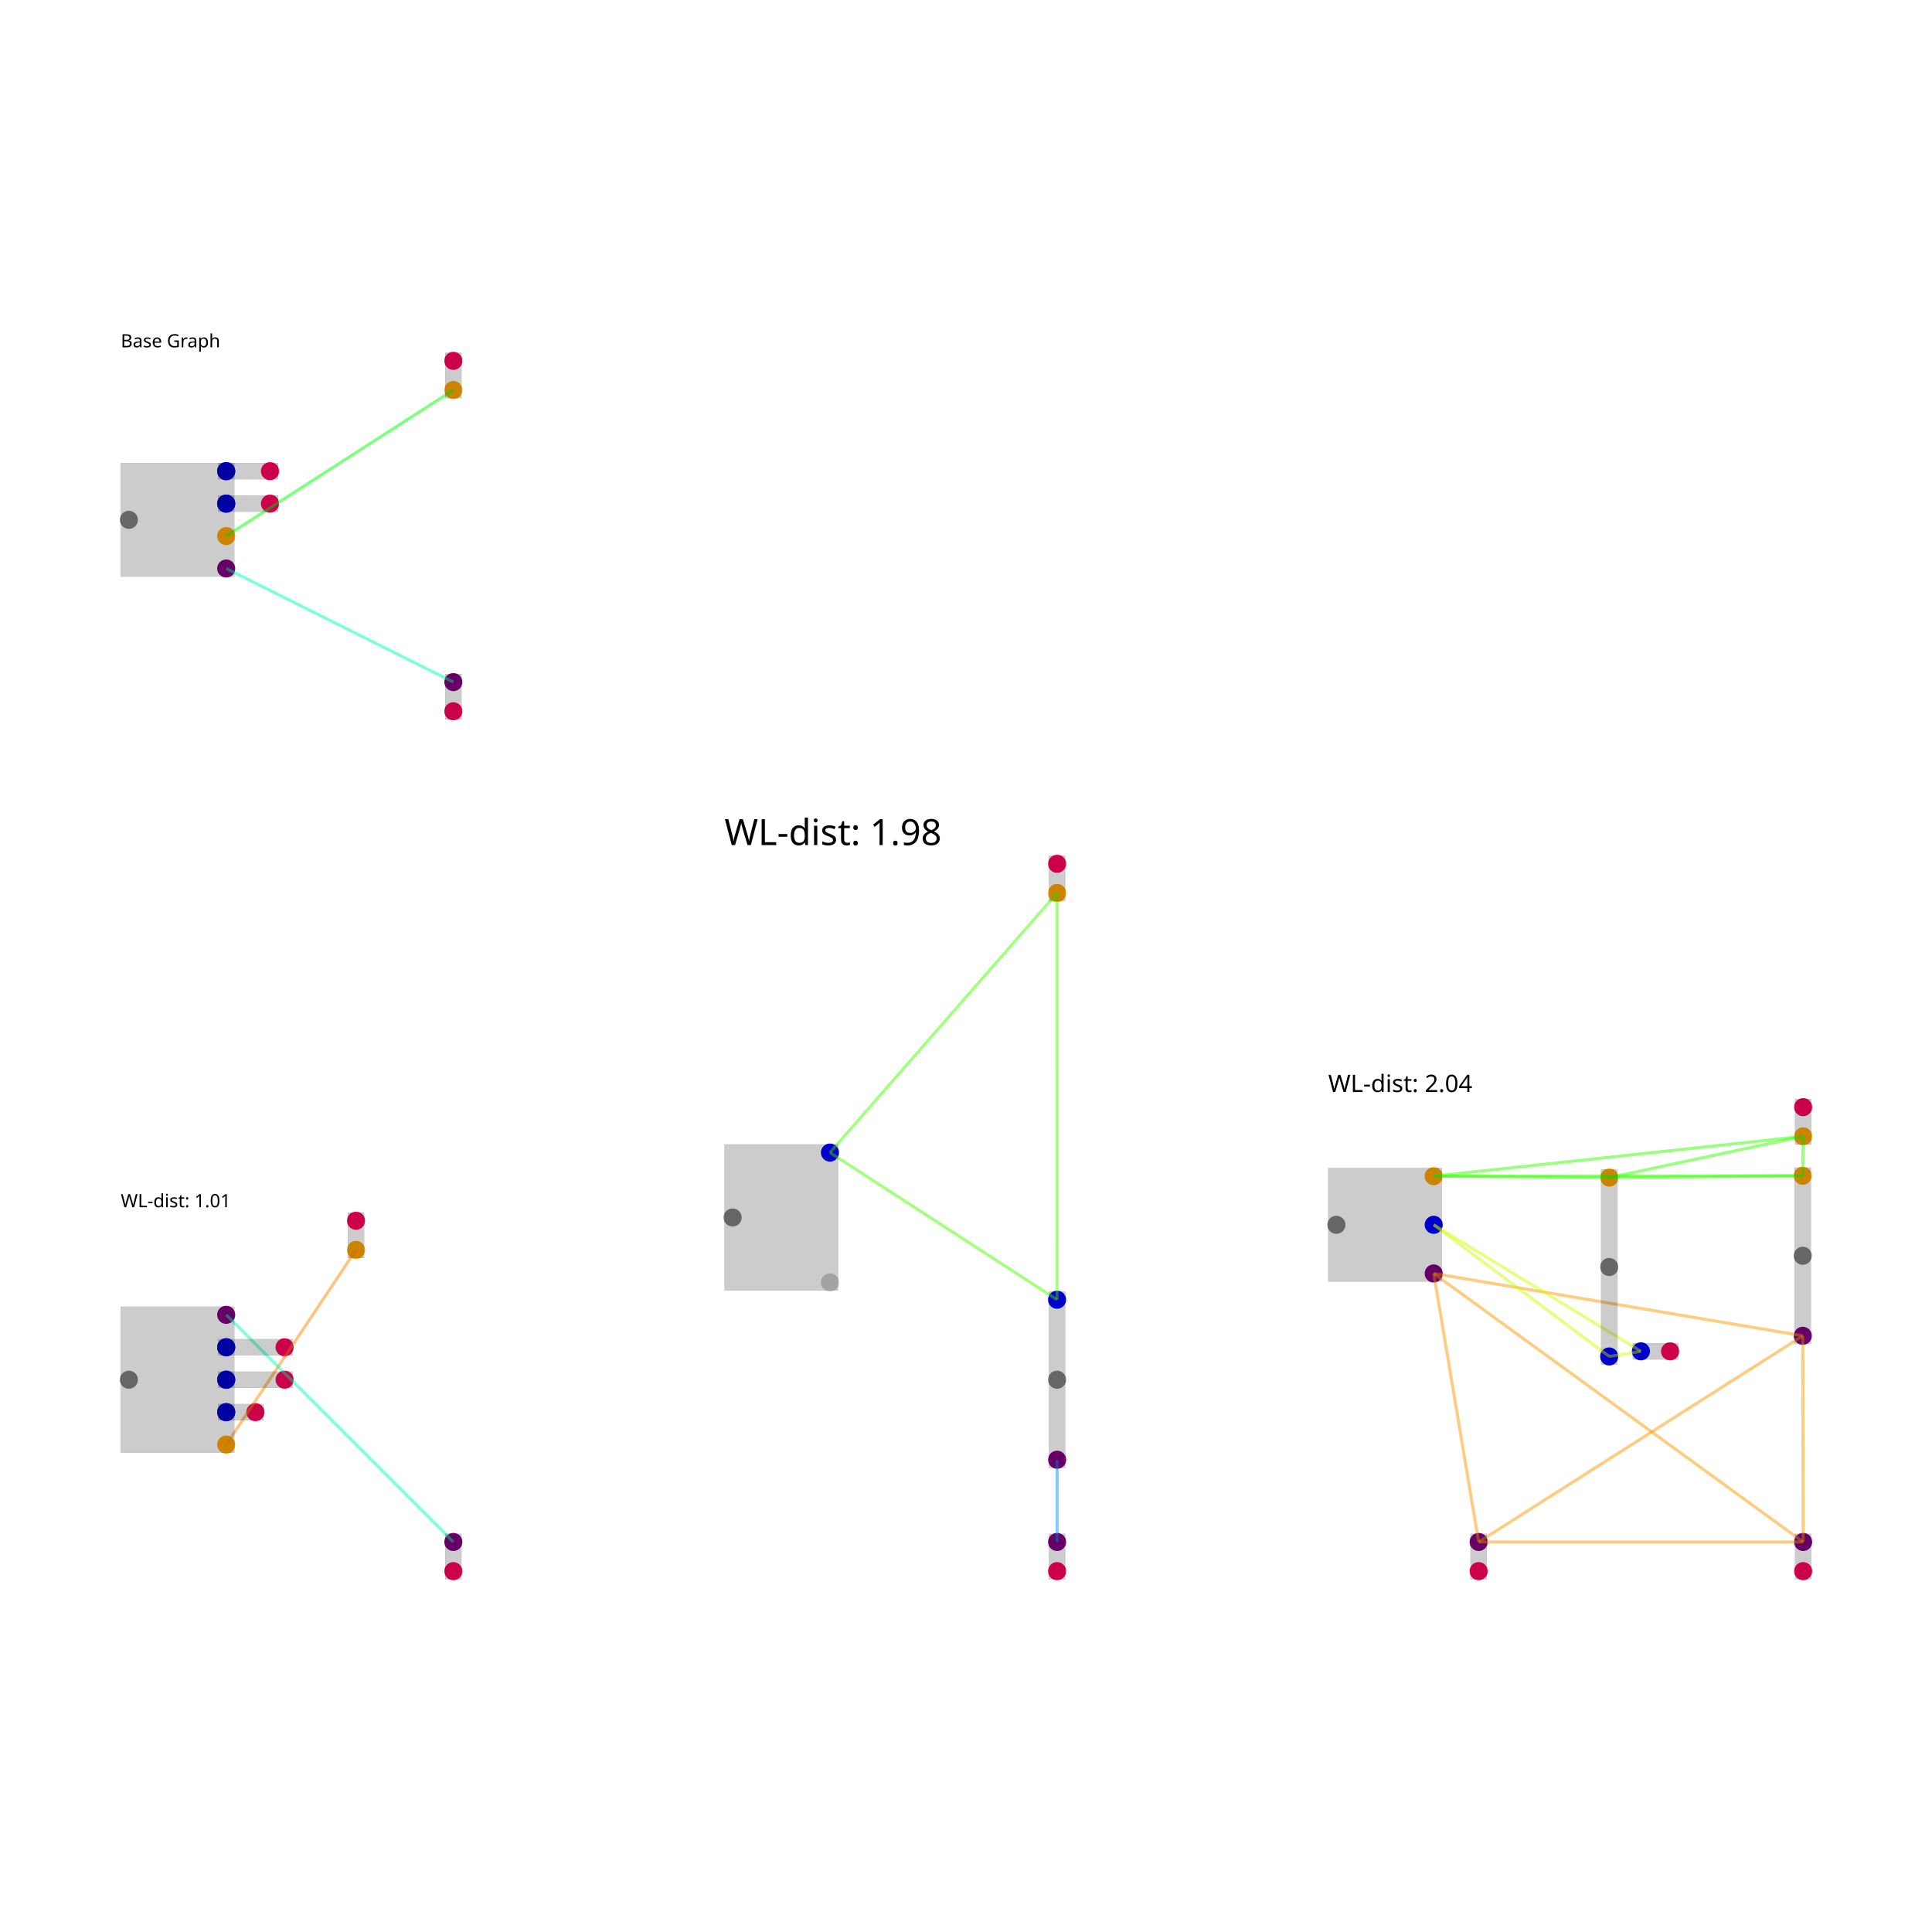
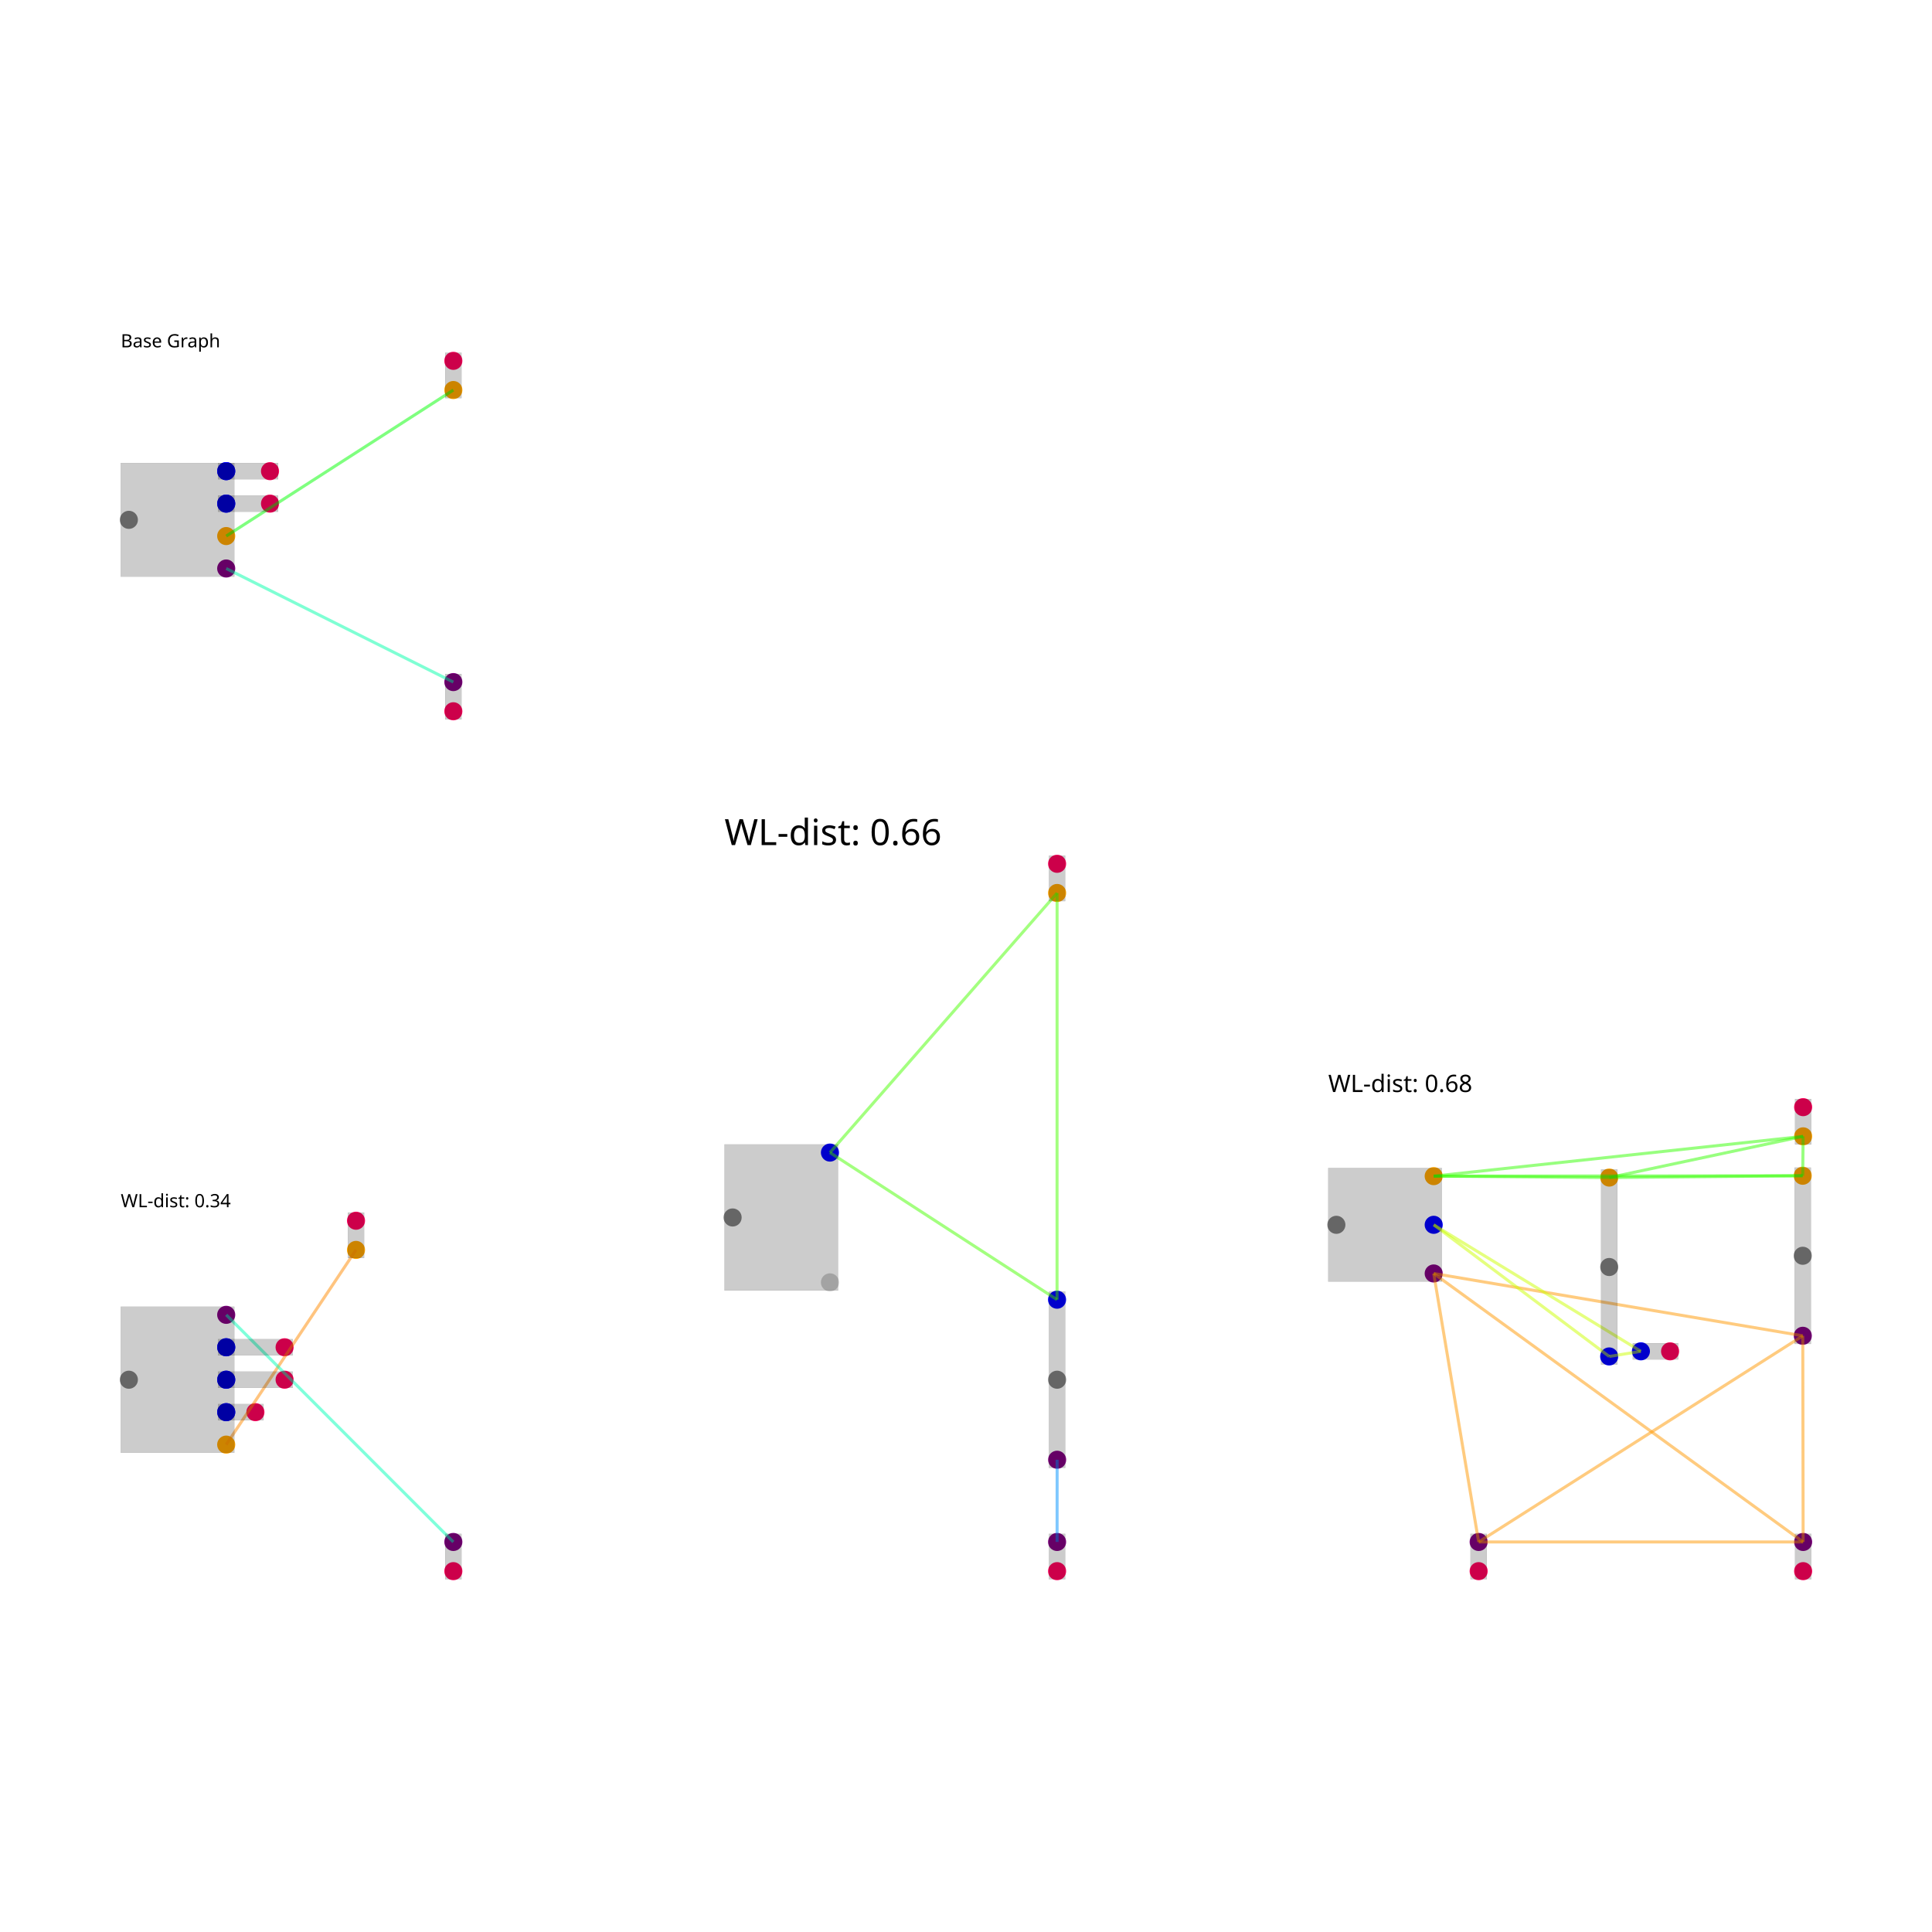
<svg xmlns="http://www.w3.org/2000/svg" width="640" height="640" viewBox="0 0 640 640">
  <rect width="100%" height="100%" fill="white" />
  <g>
    <circle data-type="point" data-label="schematic_component_0_center component_center center_schematic_component_0" data-x="0" data-y="0" cx="42.687" cy="172.202" r="3" fill="gray" />
  </g>
  <g>
    <circle data-type="point" data-label="schematic_port_0 normal unnamedsubcircuit7_connectivity_net0" data-x="0.6000000000000001" data-y="0.30000000000000004" cx="74.934" cy="156.079" r="3" fill="blue" />
  </g>
  <g>
    <circle data-type="point" data-label="schematic_port_1 normal unnamedsubcircuit7_connectivity_net1" data-x="0.6000000000000001" data-y="0.09999999999999998" cx="74.934" cy="166.828" r="3" fill="blue" />
  </g>
  <g>
    <circle data-type="point" data-label="schematic_port_2 vcc unnamedsubcircuit7_connectivity_net2" data-x="0.6000000000000001" data-y="-0.10000000000000003" cx="74.934" cy="177.577" r="3" fill="orange" />
  </g>
  <g>
    <circle data-type="point" data-label="schematic_port_3 gnd unnamedsubcircuit7_connectivity_net3" data-x="0.6000000000000001" data-y="-0.30000000000000004" cx="74.934" cy="188.326" r="3" fill="purple" />
  </g>
  <g>
    <circle data-type="point" data-label="schematic_net_label_0_pin gnd unnamedsubcircuit7_connectivity_net3" data-x="2" data-y="-1" cx="150.176" cy="225.947" r="3" fill="purple" />
  </g>
  <g>
    <circle data-type="point" data-label="schematic_net_label_0_center netlabel_center schematic_net_label_0_center" data-x="2" data-y="-1.18" cx="150.176" cy="235.621" r="3" fill="hsl(338.4, 100%, 50%, 1)" />
  </g>
  <g>
    <circle data-type="point" data-label="schematic_net_label_1_pin vcc unnamedsubcircuit7_connectivity_net2" data-x="2" data-y="0.8" cx="150.176" cy="129.207" r="3" fill="orange" />
  </g>
  <g>
    <circle data-type="point" data-label="schematic_net_label_1_center netlabel_center schematic_net_label_1_center" data-x="2" data-y="0.98" cx="150.176" cy="119.533" r="3" fill="hsl(338.4, 100%, 50%, 1)" />
  </g>
  <g>
    <circle data-type="point" data-label="schematic_net_label_2_pin normal unnamedsubcircuit7_connectivity_net0" data-x="0.6000000000000001" data-y="0.30000000000000004" cx="74.934" cy="156.079" r="3" fill="blue" />
  </g>
  <g>
    <circle data-type="point" data-label="schematic_net_label_2_center netlabel_center schematic_net_label_2_center" data-x="0.8700000000000001" data-y="0.30000000000000004" cx="89.445" cy="156.079" r="3" fill="hsl(338.4, 100%, 50%, 1)" />
  </g>
  <g>
    <circle data-type="point" data-label="schematic_net_label_3_pin normal unnamedsubcircuit7_connectivity_net1" data-x="0.6000000000000001" data-y="0.09999999999999998" cx="74.934" cy="166.828" r="3" fill="blue" />
  </g>
  <g>
    <circle data-type="point" data-label="schematic_net_label_3_center netlabel_center schematic_net_label_3_center" data-x="0.8700000000000001" data-y="0.09999999999999998" cx="89.445" cy="166.828" r="3" fill="hsl(338.4, 100%, 50%, 1)" />
  </g>
  <g>
    <circle data-type="point" data-label="schematic_component_0_center component_center center_schematic_component_0" data-x="0" data-y="-5.3" cx="42.687" cy="457.049" r="3" fill="gray" />
  </g>
  <g>
    <circle data-type="point" data-label="schematic_port_0 vcc unnamedsubcircuit31_connectivity_net0" data-x="0.6000000000000001" data-y="-5.699999999999999" cx="74.934" cy="478.547" r="3" fill="orange" />
  </g>
  <g>
    <circle data-type="point" data-label="schematic_port_1 normal unnamedsubcircuit31_connectivity_net1" data-x="0.6000000000000001" data-y="-5.5" cx="74.934" cy="467.798" r="3" fill="blue" />
  </g>
  <g>
    <circle data-type="point" data-label="schematic_port_2 normal unnamedsubcircuit31_connectivity_net2" data-x="0.6000000000000001" data-y="-5.3" cx="74.934" cy="457.049" r="3" fill="blue" />
  </g>
  <g>
    <circle data-type="point" data-label="schematic_port_3 normal unnamedsubcircuit31_connectivity_net3" data-x="0.6000000000000001" data-y="-5.1" cx="74.934" cy="446.3" r="3" fill="blue" />
  </g>
  <g>
    <circle data-type="point" data-label="schematic_port_4 gnd unnamedsubcircuit31_connectivity_net4" data-x="0.6000000000000001" data-y="-4.8999999999999995" cx="74.934" cy="435.551" r="3" fill="purple" />
  </g>
  <g>
    <circle data-type="point" data-label="schematic_net_label_0_pin gnd unnamedsubcircuit31_connectivity_net4" data-x="1.9999999999999998" data-y="-6.3" cx="150.176" cy="510.793" r="3" fill="purple" />
  </g>
  <g>
    <circle data-type="point" data-label="schematic_net_label_0_center netlabel_center schematic_net_label_0_center" data-x="1.9999999999999998" data-y="-6.4799999999999995" cx="150.176" cy="520.467" r="3" fill="hsl(338.4, 100%, 50%, 1)" />
  </g>
  <g>
    <circle data-type="point" data-label="schematic_net_label_1_pin vcc unnamedsubcircuit31_connectivity_net0" data-x="1.4" data-y="-4.5" cx="117.93" cy="414.053" r="3" fill="orange" />
  </g>
  <g>
    <circle data-type="point" data-label="schematic_net_label_1_center netlabel_center schematic_net_label_1_center" data-x="1.4" data-y="-4.319999999999999" cx="117.93" cy="404.379" r="3" fill="hsl(338.4, 100%, 50%, 1)" />
  </g>
  <g>
    <circle data-type="point" data-label="schematic_net_label_2_pin normal unnamedsubcircuit31_connectivity_net1" data-x="0.6000000000000001" data-y="-5.5" cx="74.934" cy="467.798" r="3" fill="blue" />
  </g>
  <g>
    <circle data-type="point" data-label="schematic_net_label_2_center netlabel_center schematic_net_label_2_center" data-x="0.78" data-y="-5.5" cx="84.608" cy="467.798" r="3" fill="hsl(338.4, 100%, 50%, 1)" />
  </g>
  <g>
    <circle data-type="point" data-label="schematic_net_label_3_pin normal unnamedsubcircuit31_connectivity_net2" data-x="0.6000000000000001" data-y="-5.3" cx="74.934" cy="457.049" r="3" fill="blue" />
  </g>
  <g>
    <circle data-type="point" data-label="schematic_net_label_3_center netlabel_center schematic_net_label_3_center" data-x="0.96" data-y="-5.3" cx="94.282" cy="457.049" r="3" fill="hsl(338.4, 100%, 50%, 1)" />
  </g>
  <g>
    <circle data-type="point" data-label="schematic_net_label_4_pin normal unnamedsubcircuit31_connectivity_net3" data-x="0.6000000000000001" data-y="-5.1" cx="74.934" cy="446.3" r="3" fill="blue" />
  </g>
  <g>
    <circle data-type="point" data-label="schematic_net_label_4_center netlabel_center schematic_net_label_4_center" data-x="0.96" data-y="-5.1" cx="94.282" cy="446.3" r="3" fill="hsl(338.4, 100%, 50%, 1)" />
  </g>
  <g>
    <circle data-type="point" data-label="schematic_component_0_center component_center center_schematic_component_0" data-x="3.7213023693989973" data-y="-4.299999999999999" cx="242.687" cy="403.304" r="3" fill="gray" />
  </g>
  <g>
    <circle data-type="point" data-label="schematic_port_0 not_connected disconnected-0" data-x="4.321302369398997" data-y="-4.699999999999999" cx="274.934" cy="424.802" r="3" fill="rgba(0, 0, 0, 0.2)" />
  </g>
  <g>
    <circle data-type="point" data-label="schematic_port_1 normal unnamedsubcircuit57_connectivity_net0" data-x="4.321302369398997" data-y="-3.8999999999999995" cx="274.934" cy="381.806" r="3" fill="blue" />
  </g>
  <g>
    <circle data-type="point" data-label="schematic_component_1_center component_center center_schematic_component_1" data-x="5.721302369398997" data-y="-5.299999999999999" cx="350.176" cy="457.049" r="3" fill="gray" />
  </g>
  <g>
    <circle data-type="point" data-label="schematic_port_2 normal unnamedsubcircuit57_connectivity_net0" data-x="5.721029019398997" data-y="-4.806735699999999" cx="350.162" cy="430.538" r="3" fill="blue" />
  </g>
  <g>
    <circle data-type="point" data-label="schematic_port_3 gnd unnamedsubcircuit57_connectivity_net1" data-x="5.721575719398998" data-y="-5.793264299999999" cx="350.191" cy="483.559" r="3" fill="purple" />
  </g>
  <g>
    <circle data-type="point" data-label="schematic_net_label_0_pin vcc unnamedsubcircuit57_connectivity_net0" data-x="5.721302369398997" data-y="-2.299999999999999" cx="350.176" cy="295.815" r="3" fill="orange" />
  </g>
  <g>
    <circle data-type="point" data-label="schematic_net_label_0_center netlabel_center schematic_net_label_0_center" data-x="5.721302369398997" data-y="-2.119999999999999" cx="350.176" cy="286.141" r="3" fill="hsl(338.4, 100%, 50%, 1)" />
  </g>
  <g>
    <circle data-type="point" data-label="schematic_net_label_1_pin gnd unnamedsubcircuit57_connectivity_net1" data-x="5.721302369398997" data-y="-6.299999999999999" cx="350.176" cy="510.793" r="3" fill="purple" />
  </g>
  <g>
    <circle data-type="point" data-label="schematic_net_label_1_center netlabel_center schematic_net_label_1_center" data-x="5.721302369398997" data-y="-6.4799999999999995" cx="350.176" cy="520.467" r="3" fill="hsl(338.4, 100%, 50%, 1)" />
  </g>
  <g>
    <circle data-type="point" data-label="schematic_component_0_center component_center center_schematic_component_0" data-x="7.4426047387979954" data-y="-4.345204957975968" cx="442.687" cy="405.734" r="3" fill="gray" />
  </g>
  <g>
    <circle data-type="point" data-label="schematic_port_0 gnd unnamedsubcircuit83_connectivity_net3" data-x="8.042604738797994" data-y="-4.6452049579759676" cx="474.934" cy="421.857" r="3" fill="purple" />
  </g>
  <g>
    <circle data-type="point" data-label="schematic_port_1 normal unnamedsubcircuit83_connectivity_net1" data-x="8.042604738797994" data-y="-4.345204957975968" cx="474.934" cy="405.734" r="3" fill="blue" />
  </g>
  <g>
    <circle data-type="point" data-label="schematic_port_2 vcc unnamedsubcircuit83_connectivity_net2" data-x="8.042604738797994" data-y="-4.045204957975967" cx="474.934" cy="389.61" r="3" fill="orange" />
  </g>
  <g>
    <circle data-type="point" data-label="schematic_component_1_center component_center center_schematic_component_1" data-x="10.317240544223843" data-y="-4.53600761171786" cx="597.183" cy="415.988" r="3" fill="gray" />
  </g>
  <g>
    <circle data-type="point" data-label="schematic_port_3 vcc unnamedsubcircuit83_connectivity_net2" data-x="10.316967194223842" data-y="-4.042743311717859" cx="597.169" cy="389.478" r="3" fill="orange" />
  </g>
  <g>
    <circle data-type="point" data-label="schematic_port_4 gnd unnamedsubcircuit83_connectivity_net3" data-x="10.317513894223843" data-y="-5.02927191171786" cx="597.198" cy="442.499" r="3" fill="purple" />
  </g>
  <g>
    <circle data-type="point" data-label="schematic_component_2_center component_center center_schematic_component_2" data-x="9.12441592677586" data-y="-4.605315464798105" cx="533.076" cy="419.713" r="3" fill="gray" />
  </g>
  <g>
    <circle data-type="point" data-label="schematic_port_5 normal unnamedsubcircuit83_connectivity_net1" data-x="9.124142676775861" data-y="-5.156606164798106" cx="533.061" cy="449.342" r="3" fill="blue" />
  </g>
  <g>
    <circle data-type="point" data-label="schematic_port_6 vcc unnamedsubcircuit83_connectivity_net2" data-x="9.12468917677586" data-y="-4.054024764798105" cx="533.09" cy="390.084" r="3" fill="orange" />
  </g>
  <g>
    <circle data-type="point" data-label="schematic_net_label_0_pin vcc unnamedsubcircuit83_connectivity_net2" data-x="10.319646634317191" data-y="-3.7999999999999994" cx="597.313" cy="376.432" r="3" fill="orange" />
  </g>
  <g>
    <circle data-type="point" data-label="schematic_net_label_0_center netlabel_center schematic_net_label_0_center" data-x="10.319646634317191" data-y="-3.619999999999999" cx="597.313" cy="366.758" r="3" fill="hsl(338.4, 100%, 50%, 1)" />
  </g>
  <g>
    <circle data-type="point" data-label="schematic_net_label_1_pin normal unnamedsubcircuit83_connectivity_net1" data-x="9.319646634317191" data-y="-5.124999999999999" cx="543.568" cy="447.643" r="3" fill="blue" />
  </g>
  <g>
    <circle data-type="point" data-label="schematic_net_label_1_center netlabel_center schematic_net_label_1_center" data-x="9.499646634317193" data-y="-5.124999999999999" cx="553.242" cy="447.643" r="3" fill="hsl(338.4, 100%, 50%, 1)" />
  </g>
  <g>
    <circle data-type="point" data-label="schematic_net_label_2_pin gnd unnamedsubcircuit83_connectivity_net3" data-x="10.319646634317191" data-y="-6.299999999999999" cx="597.313" cy="510.793" r="3" fill="purple" />
  </g>
  <g>
    <circle data-type="point" data-label="schematic_net_label_2_center netlabel_center schematic_net_label_2_center" data-x="10.319646634317191" data-y="-6.4799999999999995" cx="597.313" cy="520.467" r="3" fill="hsl(338.4, 100%, 50%, 1)" />
  </g>
  <g>
    <circle data-type="point" data-label="schematic_net_label_3_pin gnd unnamedsubcircuit83_connectivity_net3" data-x="8.319646634317191" data-y="-6.299999999999999" cx="489.824" cy="510.793" r="3" fill="purple" />
  </g>
  <g>
    <circle data-type="point" data-label="schematic_net_label_3_center netlabel_center schematic_net_label_3_center" data-x="8.319646634317191" data-y="-6.4799999999999995" cx="489.824" cy="520.467" r="3" fill="hsl(338.4, 100%, 50%, 1)" />
  </g>
  <g>
    <polyline data-points="0.6000000000000001,0.30000000000000004 0.6000000000000001,0.30000000000000004" data-type="line" data-label="" points="74.934,156.079 74.934,156.079" fill="none" stroke="hsl(40, 100%, 50%, 0.5)" stroke-width="1" />
  </g>
  <g>
    <polyline data-points="0.6000000000000001,0.09999999999999998 0.6000000000000001,0.09999999999999998" data-type="line" data-label="" points="74.934,166.828 74.934,166.828" fill="none" stroke="hsl(80, 100%, 50%, 0.5)" stroke-width="1" />
  </g>
  <g>
    <polyline data-points="0.6000000000000001,-0.10000000000000003 2,0.8" data-type="line" data-label="" points="74.934,177.577 150.176,129.207" fill="none" stroke="hsl(120, 100%, 50%, 0.5)" stroke-width="1" />
  </g>
  <g>
    <polyline data-points="0.6000000000000001,-0.30000000000000004 2,-1" data-type="line" data-label="" points="74.934,188.326 150.176,225.947" fill="none" stroke="hsl(160, 100%, 50%, 0.5)" stroke-width="1" />
  </g>
  <g>
    <polyline data-points="0.6000000000000001,-5.699999999999999 1.4,-4.5" data-type="line" data-label="" points="74.934,478.547 117.93,414.053" fill="none" stroke="hsl(32.727, 100%, 50%, 0.5)" stroke-width="1" />
  </g>
  <g>
    <polyline data-points="0.6000000000000001,-5.5 0.6000000000000001,-5.5" data-type="line" data-label="" points="74.934,467.798 74.934,467.798" fill="none" stroke="hsl(65.455, 100%, 50%, 0.5)" stroke-width="1" />
  </g>
  <g>
    <polyline data-points="0.6000000000000001,-5.3 0.6000000000000001,-5.3" data-type="line" data-label="" points="74.934,457.049 74.934,457.049" fill="none" stroke="hsl(98.182, 100%, 50%, 0.5)" stroke-width="1" />
  </g>
  <g>
    <polyline data-points="0.6000000000000001,-5.1 0.6000000000000001,-5.1" data-type="line" data-label="" points="74.934,446.3 74.934,446.3" fill="none" stroke="hsl(130.909, 100%, 50%, 0.5)" stroke-width="1" />
  </g>
  <g>
    <polyline data-points="0.6000000000000001,-4.8999999999999995 1.9999999999999998,-6.3" data-type="line" data-label="" points="74.934,435.551 150.176,510.793" fill="none" stroke="hsl(163.636, 100%, 50%, 0.5)" stroke-width="1" />
  </g>
  <g>
    <polyline data-points="4.321302369398997,-3.8999999999999995 5.721029019398997,-4.806735699999999" data-type="line" data-label="" points="274.934,381.806 350.162,430.538" fill="none" stroke="hsl(102.857, 100%, 50%, 0.5)" stroke-width="1" />
  </g>
  <g>
    <polyline data-points="4.321302369398997,-3.8999999999999995 5.721302369398997,-2.299999999999999" data-type="line" data-label="" points="274.934,381.806 350.176,295.815" fill="none" stroke="hsl(102.857, 100%, 50%, 0.5)" stroke-width="1" />
  </g>
  <g>
    <polyline data-points="5.721029019398997,-4.806735699999999 5.721302369398997,-2.299999999999999" data-type="line" data-label="" points="350.162,430.538 350.176,295.815" fill="none" stroke="hsl(102.857, 100%, 50%, 0.5)" stroke-width="1" />
  </g>
  <g>
    <polyline data-points="5.721575719398998,-5.793264299999999 5.721302369398997,-6.299999999999999" data-type="line" data-label="" points="350.191,483.559 350.176,510.793" fill="none" stroke="hsl(205.714, 100%, 50%, 0.5)" stroke-width="1" />
  </g>
  <g>
    <polyline data-points="8.042604738797994,-4.6452049579759676 10.317513894223843,-5.02927191171786" data-type="line" data-label="" points="474.934,421.857 597.198,442.499" fill="none" stroke="hsl(36, 100%, 50%, 0.5)" stroke-width="1" />
  </g>
  <g>
    <polyline data-points="8.042604738797994,-4.6452049579759676 10.319646634317191,-6.299999999999999" data-type="line" data-label="" points="474.934,421.857 597.313,510.793" fill="none" stroke="hsl(36, 100%, 50%, 0.5)" stroke-width="1" />
  </g>
  <g>
    <polyline data-points="8.042604738797994,-4.6452049579759676 8.319646634317191,-6.299999999999999" data-type="line" data-label="" points="474.934,421.857 489.824,510.793" fill="none" stroke="hsl(36, 100%, 50%, 0.5)" stroke-width="1" />
  </g>
  <g>
    <polyline data-points="10.317513894223843,-5.02927191171786 10.319646634317191,-6.299999999999999" data-type="line" data-label="" points="597.198,442.499 597.313,510.793" fill="none" stroke="hsl(36, 100%, 50%, 0.5)" stroke-width="1" />
  </g>
  <g>
    <polyline data-points="10.317513894223843,-5.02927191171786 8.319646634317191,-6.299999999999999" data-type="line" data-label="" points="597.198,442.499 489.824,510.793" fill="none" stroke="hsl(36, 100%, 50%, 0.5)" stroke-width="1" />
  </g>
  <g>
    <polyline data-points="10.319646634317191,-6.299999999999999 8.319646634317191,-6.299999999999999" data-type="line" data-label="" points="597.313,510.793 489.824,510.793" fill="none" stroke="hsl(36, 100%, 50%, 0.5)" stroke-width="1" />
  </g>
  <g>
    <polyline data-points="8.042604738797994,-4.345204957975968 9.124142676775861,-5.156606164798106" data-type="line" data-label="" points="474.934,405.734 533.061,449.342" fill="none" stroke="hsl(72, 100%, 50%, 0.5)" stroke-width="1" />
  </g>
  <g>
    <polyline data-points="8.042604738797994,-4.345204957975968 9.319646634317191,-5.124999999999999" data-type="line" data-label="" points="474.934,405.734 543.568,447.643" fill="none" stroke="hsl(72, 100%, 50%, 0.5)" stroke-width="1" />
  </g>
  <g>
    <polyline data-points="9.124142676775861,-5.156606164798106 9.319646634317191,-5.124999999999999" data-type="line" data-label="" points="533.061,449.342 543.568,447.643" fill="none" stroke="hsl(72, 100%, 50%, 0.5)" stroke-width="1" />
  </g>
  <g>
    <polyline data-points="8.042604738797994,-4.045204957975967 10.316967194223842,-4.042743311717859" data-type="line" data-label="" points="474.934,389.61 597.169,389.478" fill="none" stroke="hsl(108, 100%, 50%, 0.5)" stroke-width="1" />
  </g>
  <g>
    <polyline data-points="8.042604738797994,-4.045204957975967 9.12468917677586,-4.054024764798105" data-type="line" data-label="" points="474.934,389.61 533.09,390.084" fill="none" stroke="hsl(108, 100%, 50%, 0.5)" stroke-width="1" />
  </g>
  <g>
    <polyline data-points="8.042604738797994,-4.045204957975967 10.319646634317191,-3.7999999999999994" data-type="line" data-label="" points="474.934,389.61 597.313,376.432" fill="none" stroke="hsl(108, 100%, 50%, 0.5)" stroke-width="1" />
  </g>
  <g>
    <polyline data-points="10.316967194223842,-4.042743311717859 9.12468917677586,-4.054024764798105" data-type="line" data-label="" points="597.169,389.478 533.09,390.084" fill="none" stroke="hsl(108, 100%, 50%, 0.5)" stroke-width="1" />
  </g>
  <g>
    <polyline data-points="10.316967194223842,-4.042743311717859 10.319646634317191,-3.7999999999999994" data-type="line" data-label="" points="597.169,389.478 597.313,376.432" fill="none" stroke="hsl(108, 100%, 50%, 0.5)" stroke-width="1" />
  </g>
  <g>
    <polyline data-points="9.12468917677586,-4.054024764798105 10.319646634317191,-3.7999999999999994" data-type="line" data-label="" points="533.09,390.084 597.313,376.432" fill="none" stroke="hsl(108, 100%, 50%, 0.5)" stroke-width="1" />
  </g>
  <g>
    <rect data-type="rect" data-label="schematic_component_0" data-x="0.30000000000000004" data-y="0" x="40" y="153.392" width="37.621" height="37.621" fill="rgba(0, 0, 0, 0.2)" stroke="black" stroke-width="0.019" />
  </g>
  <g>
    <rect data-type="rect" data-label="schematic_net_label_0" data-x="2" data-y="-1.0899999999999999" x="147.489" y="223.26" width="5.374" height="15.048" fill="rgba(0, 0, 0, 0.2)" stroke="black" stroke-width="0.019" />
  </g>
  <g>
    <rect data-type="rect" data-label="schematic_net_label_1" data-x="2" data-y="0.89" x="147.489" y="116.845" width="5.374" height="15.048" fill="rgba(0, 0, 0, 0.2)" stroke="black" stroke-width="0.019" />
  </g>
  <g>
    <rect data-type="rect" data-label="schematic_net_label_2" data-x="0.7350000000000001" data-y="0.30000000000000004" x="72.247" y="153.392" width="19.886" height="5.374" fill="rgba(0, 0, 0, 0.2)" stroke="black" stroke-width="0.019" />
  </g>
  <g>
    <rect data-type="rect" data-label="schematic_net_label_3" data-x="0.7350000000000001" data-y="0.09999999999999998" x="72.247" y="164.141" width="19.886" height="5.374" fill="rgba(0, 0, 0, 0.2)" stroke="black" stroke-width="0.019" />
  </g>
  <g>
    <rect data-type="rect" data-label="schematic_component_0" data-x="0.30000000000000004" data-y="-5.3" x="40" y="432.864" width="37.621" height="48.37" fill="rgba(0, 0, 0, 0.2)" stroke="black" stroke-width="0.019" />
  </g>
  <g>
    <rect data-type="rect" data-label="schematic_net_label_0" data-x="1.9999999999999998" data-y="-6.39" x="147.489" y="508.106" width="5.374" height="15.048" fill="rgba(0, 0, 0, 0.2)" stroke="black" stroke-width="0.019" />
  </g>
  <g>
    <rect data-type="rect" data-label="schematic_net_label_1" data-x="1.4" data-y="-4.41" x="115.242" y="401.692" width="5.374" height="15.048" fill="rgba(0, 0, 0, 0.2)" stroke="black" stroke-width="0.019" />
  </g>
  <g>
    <rect data-type="rect" data-label="schematic_net_label_2" data-x="0.69" data-y="-5.5" x="72.247" y="465.11" width="15.048" height="5.374" fill="rgba(0, 0, 0, 0.2)" stroke="black" stroke-width="0.019" />
  </g>
  <g>
    <rect data-type="rect" data-label="schematic_net_label_3" data-x="0.78" data-y="-5.3" x="72.247" y="454.362" width="24.723" height="5.374" fill="rgba(0, 0, 0, 0.2)" stroke="black" stroke-width="0.019" />
  </g>
  <g>
    <rect data-type="rect" data-label="schematic_net_label_4" data-x="0.78" data-y="-5.1" x="72.247" y="443.613" width="24.723" height="5.374" fill="rgba(0, 0, 0, 0.2)" stroke="black" stroke-width="0.019" />
  </g>
  <g>
    <rect data-type="rect" data-label="schematic_component_0" data-x="4.021302369398997" data-y="-4.299999999999999" x="240" y="379.119" width="37.621" height="48.37" fill="rgba(0, 0, 0, 0.2)" stroke="black" stroke-width="0.019" />
  </g>
  <g>
    <rect data-type="rect" data-label="schematic_component_1" data-x="5.721302369398997" data-y="-5.299999999999999" x="347.475" y="427.851" width="5.404" height="58.395" fill="rgba(0, 0, 0, 0.2)" stroke="black" stroke-width="0.019" />
  </g>
  <g>
    <rect data-type="rect" data-label="schematic_net_label_0" data-x="5.721302369398997" data-y="-2.209999999999999" x="347.489" y="283.454" width="5.374" height="15.048" fill="rgba(0, 0, 0, 0.2)" stroke="black" stroke-width="0.019" />
  </g>
  <g>
    <rect data-type="rect" data-label="schematic_net_label_1" data-x="5.721302369398997" data-y="-6.389999999999999" x="347.489" y="508.106" width="5.374" height="15.048" fill="rgba(0, 0, 0, 0.2)" stroke="black" stroke-width="0.019" />
  </g>
  <g>
    <rect data-type="rect" data-label="schematic_component_0" data-x="7.742604738797995" data-y="-4.345204957975968" x="440" y="386.923" width="37.621" height="37.621" fill="rgba(0, 0, 0, 0.2)" stroke="black" stroke-width="0.019" />
  </g>
  <g>
    <rect data-type="rect" data-label="schematic_component_1" data-x="10.317240544223843" data-y="-4.53600761171786" x="594.482" y="386.791" width="5.404" height="58.395" fill="rgba(0, 0, 0, 0.2)" stroke="black" stroke-width="0.019" />
  </g>
  <g>
    <rect data-type="rect" data-label="schematic_component_2" data-x="9.12441592677586" data-y="-4.605315464798105" x="530.374" y="387.397" width="5.404" height="64.632" fill="rgba(0, 0, 0, 0.2)" stroke="black" stroke-width="0.019" />
  </g>
  <g>
    <rect data-type="rect" data-label="schematic_net_label_0" data-x="10.319646634317191" data-y="-3.7099999999999995" x="594.626" y="364.071" width="5.374" height="15.048" fill="rgba(0, 0, 0, 0.2)" stroke="black" stroke-width="0.019" />
  </g>
  <g>
    <rect data-type="rect" data-label="schematic_net_label_1" data-x="9.409646634317191" data-y="-5.124999999999999" x="540.881" y="444.956" width="15.048" height="5.374" fill="rgba(0, 0, 0, 0.2)" stroke="black" stroke-width="0.019" />
  </g>
  <g>
    <rect data-type="rect" data-label="schematic_net_label_2" data-x="10.319646634317191" data-y="-6.389999999999999" x="594.626" y="508.106" width="5.374" height="15.048" fill="rgba(0, 0, 0, 0.2)" stroke="black" stroke-width="0.019" />
  </g>
  <g>
    <rect data-type="rect" data-label="schematic_net_label_3" data-x="8.319646634317191" data-y="-6.389999999999999" x="487.136" y="508.106" width="5.374" height="15.048" fill="rgba(0, 0, 0, 0.2)" stroke="black" stroke-width="0.019" />
  </g>
  <text data-type="text" data-label="Base Graph" data-x="-0.04999999999999999" data-y="1.03" x="40" y="116.845" fill="black" font-size="6.073" font-family="sans-serif" text-anchor="start" dominant-baseline="text-after-edge">Base Graph</text>
-   <text data-type="text" data-label="WL-dist: 1.01" data-x="-0.04999999999999999" data-y="-4.27" x="40" y="401.692" fill="black" font-size="6.073" font-family="sans-serif" text-anchor="start" dominant-baseline="text-after-edge">WL-dist: 1.01</text>
-   <text data-type="text" data-label="WL-dist: 1.98" data-x="3.6713023693989975" data-y="-2.0699999999999994" x="240" y="283.454" fill="black" font-size="11.985" font-family="sans-serif" text-anchor="start" dominant-baseline="text-after-edge">WL-dist: 1.98</text>
-   <text data-type="text" data-label="WL-dist: 2.04" data-x="7.392604738797995" data-y="-3.5699999999999994" x="440" y="364.071" fill="black" font-size="7.954" font-family="sans-serif" text-anchor="start" dominant-baseline="text-after-edge">WL-dist: 2.04</text>
+   <text data-type="text" data-label="WL-dist: 0.34" data-x="-0.04999999999999999" data-y="-4.27" x="40" y="401.692" fill="black" font-size="6.073" font-family="sans-serif" text-anchor="start" dominant-baseline="text-after-edge">WL-dist: 0.34</text>
+   <text data-type="text" data-label="WL-dist: 0.66" data-x="3.6713023693989975" data-y="-2.0699999999999994" x="240" y="283.454" fill="black" font-size="11.985" font-family="sans-serif" text-anchor="start" dominant-baseline="text-after-edge">WL-dist: 0.66</text>
+   <text data-type="text" data-label="WL-dist: 0.68" data-x="7.392604738797995" data-y="-3.5699999999999994" x="440" y="364.071" fill="black" font-size="7.954" font-family="sans-serif" text-anchor="start" dominant-baseline="text-after-edge">WL-dist: 0.68</text>
  <g id="crosshair" style="display: none">
    <line id="crosshair-h" y1="0" y2="640" stroke="#666" stroke-width="0.5" />
    <line id="crosshair-v" x1="0" x2="640" stroke="#666" stroke-width="0.5" />
    <text id="coordinates" font-family="monospace" font-size="12" fill="#666" />
  </g>
</svg>
